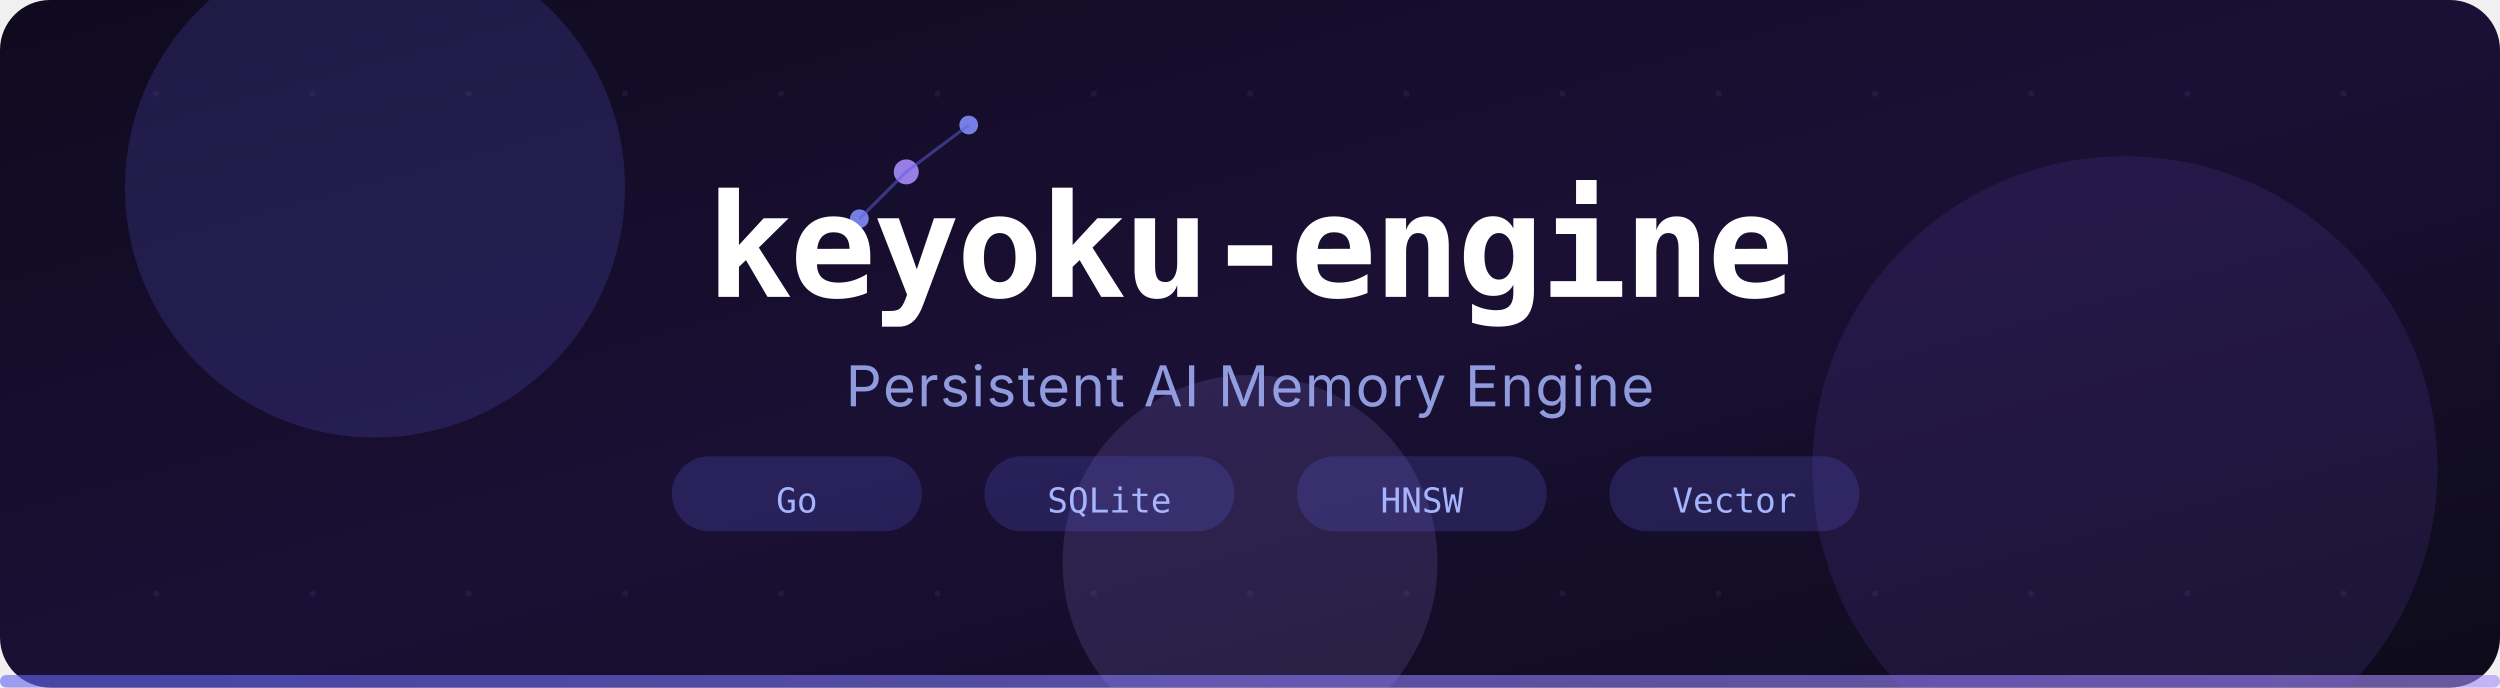
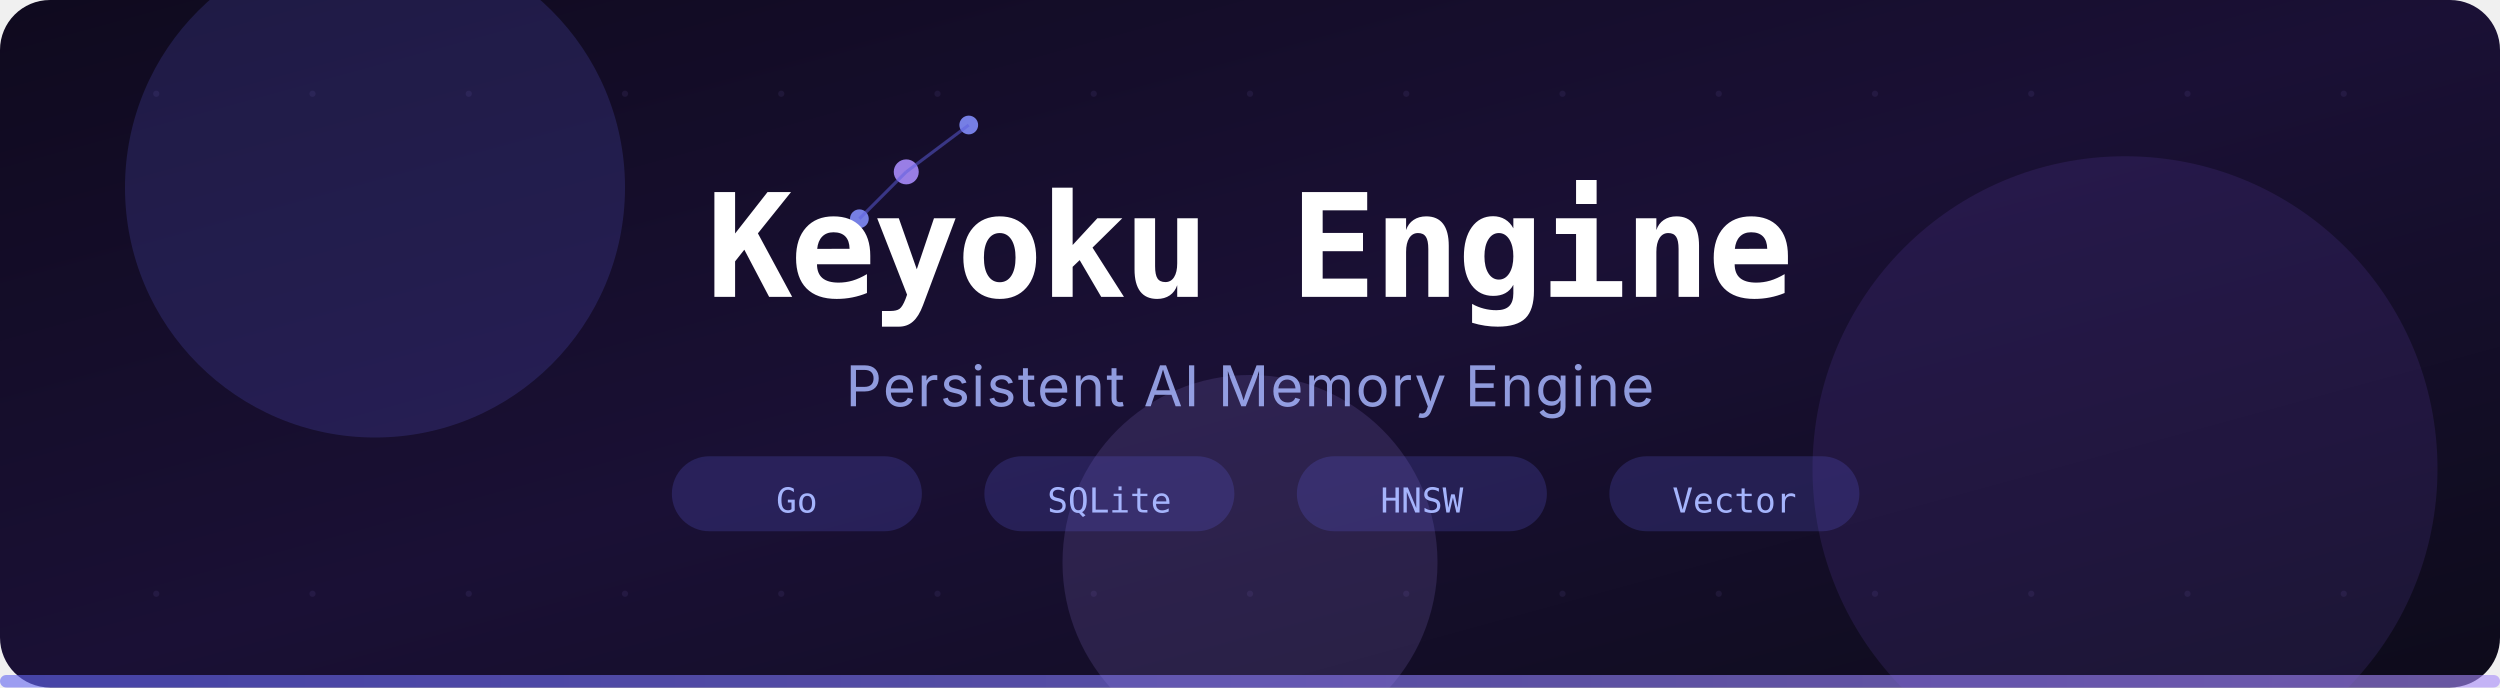
<svg xmlns="http://www.w3.org/2000/svg" width="800" height="220" viewBox="0 0 800 220">
  <defs>
    <linearGradient id="bg" x1="0%" y1="0%" x2="100%" y2="100%">
      <stop offset="0%" style="stop-color:#0f0a1e;stop-opacity:1" />
      <stop offset="50%" style="stop-color:#1a1035;stop-opacity:1" />
      <stop offset="100%" style="stop-color:#0d0b1a;stop-opacity:1" />
    </linearGradient>
    <linearGradient id="accent" x1="0%" y1="0%" x2="100%" y2="0%">
      <stop offset="0%" style="stop-color:#6366f1;stop-opacity:1" />
      <stop offset="100%" style="stop-color:#a78bfa;stop-opacity:1" />
    </linearGradient>
    <linearGradient id="glow" x1="0%" y1="0%" x2="100%" y2="0%">
      <stop offset="0%" style="stop-color:#6366f1;stop-opacity:0.15" />
      <stop offset="50%" style="stop-color:#8b5cf6;stop-opacity:0.25" />
      <stop offset="100%" style="stop-color:#a78bfa;stop-opacity:0.1" />
    </linearGradient>
  </defs>
  <style>
    .orb1 { animation: float1 6s ease-in-out infinite; }
    .orb2 { animation: float2 8s ease-in-out infinite; }
    .orb3 { animation: float3 7s ease-in-out infinite; }
    .particle { animation: drift 12s linear infinite; }
    @keyframes float1 {
      0%, 100% { transform: translate(0, 0); opacity: 0.18; }
      50% { transform: translate(10px, -8px); opacity: 0.3; }
    }
    @keyframes float2 {
      0%, 100% { transform: translate(0, 0); opacity: 0.12; }
      50% { transform: translate(-15px, 5px); opacity: 0.22; }
    }
    @keyframes float3 {
      0%, 100% { transform: translate(0, 0); opacity: 0.15; }
      50% { transform: translate(8px, 10px); opacity: 0.25; }
    }
    @keyframes drift {
      0% { transform: translateX(-40px); opacity: 0; }
      10% { opacity: 0.6; }
      90% { opacity: 0.6; }
      100% { transform: translateX(840px); opacity: 0; }
    }
  </style>
  <rect width="800" height="220" rx="16" fill="url(#bg)" />
  <rect x="0" y="216" width="800" height="4" rx="2" fill="url(#accent)" opacity="0.6" />
  <circle class="orb1" cx="120" cy="60" r="80" fill="#6366f1" opacity="0.18" />
  <circle class="orb2" cx="680" cy="150" r="100" fill="#8b5cf6" opacity="0.12" />
  <circle class="orb3" cx="400" cy="180" r="60" fill="#a78bfa" opacity="0.15" />
  <g opacity="0.08">
    <circle cx="50" cy="30" r="1" fill="#a78bfa" />
    <circle cx="100" cy="30" r="1" fill="#a78bfa" />
    <circle cx="150" cy="30" r="1" fill="#a78bfa" />
    <circle cx="200" cy="30" r="1" fill="#a78bfa" />
    <circle cx="250" cy="30" r="1" fill="#a78bfa" />
    <circle cx="300" cy="30" r="1" fill="#a78bfa" />
    <circle cx="350" cy="30" r="1" fill="#a78bfa" />
    <circle cx="400" cy="30" r="1" fill="#a78bfa" />
    <circle cx="450" cy="30" r="1" fill="#a78bfa" />
    <circle cx="500" cy="30" r="1" fill="#a78bfa" />
    <circle cx="550" cy="30" r="1" fill="#a78bfa" />
    <circle cx="600" cy="30" r="1" fill="#a78bfa" />
    <circle cx="650" cy="30" r="1" fill="#a78bfa" />
    <circle cx="700" cy="30" r="1" fill="#a78bfa" />
    <circle cx="750" cy="30" r="1" fill="#a78bfa" />
    <circle cx="50" cy="190" r="1" fill="#a78bfa" />
    <circle cx="100" cy="190" r="1" fill="#a78bfa" />
    <circle cx="150" cy="190" r="1" fill="#a78bfa" />
    <circle cx="200" cy="190" r="1" fill="#a78bfa" />
    <circle cx="250" cy="190" r="1" fill="#a78bfa" />
    <circle cx="300" cy="190" r="1" fill="#a78bfa" />
    <circle cx="350" cy="190" r="1" fill="#a78bfa" />
    <circle cx="400" cy="190" r="1" fill="#a78bfa" />
    <circle cx="450" cy="190" r="1" fill="#a78bfa" />
    <circle cx="500" cy="190" r="1" fill="#a78bfa" />
    <circle cx="550" cy="190" r="1" fill="#a78bfa" />
    <circle cx="600" cy="190" r="1" fill="#a78bfa" />
    <circle cx="650" cy="190" r="1" fill="#a78bfa" />
    <circle cx="700" cy="190" r="1" fill="#a78bfa" />
    <circle cx="750" cy="190" r="1" fill="#a78bfa" />
  </g>
  <circle class="particle" cx="0" cy="70" r="1.5" fill="#818cf8" opacity="0" />
  <circle class="particle" cx="0" cy="140" r="1" fill="#a78bfa" opacity="0" style="animation-delay: 4s" />
  <circle class="particle" cx="0" cy="100" r="1.2" fill="#6366f1" opacity="0" style="animation-delay: 8s" />
  <g transform="translate(290, 55)" opacity="0.9">
    <circle cx="0" cy="0" r="4" fill="#a78bfa" />
    <circle cx="20" cy="-15" r="3" fill="#818cf8" />
    <circle cx="-15" cy="15" r="3" fill="#818cf8" />
    <line x1="0" y1="0" x2="20" y2="-15" stroke="#6366f1" stroke-width="1" opacity="0.5" />
    <line x1="0" y1="0" x2="-15" y2="15" stroke="#6366f1" stroke-width="1" opacity="0.5" />
  </g>
  <text x="400" y="95" font-family="ui-monospace, 'SF Mono', 'Cascadia Code', 'Fira Code', Menlo, monospace" font-size="46" font-weight="700" fill="white" text-anchor="middle" letter-spacing="-1">
-     keyoku-engine
+     Keyoku Engine
  </text>
  <text x="400" y="130" font-family="ui-sans-serif, system-ui, -apple-system, 'Segoe UI', sans-serif" font-size="18" fill="#a5b4fc" text-anchor="middle" letter-spacing="0.5" opacity="0.85">
    Persistent AI Memory Engine
  </text>
  <g transform="translate(400, 160)" text-anchor="middle">
    <rect x="-185" y="-14" width="80" height="24" rx="12" fill="#6366f1" opacity="0.2" />
    <text x="-145" y="4" font-family="ui-monospace, monospace" font-size="11" fill="#a5b4fc">Go</text>
    <rect x="-85" y="-14" width="80" height="24" rx="12" fill="#6366f1" opacity="0.2" />
    <text x="-45" y="4" font-family="ui-monospace, monospace" font-size="11" fill="#a5b4fc">SQLite</text>
    <rect x="15" y="-14" width="80" height="24" rx="12" fill="#6366f1" opacity="0.2" />
    <text x="55" y="4" font-family="ui-monospace, monospace" font-size="11" fill="#a5b4fc">HNSW</text>
    <rect x="115" y="-14" width="80" height="24" rx="12" fill="#6366f1" opacity="0.2" />
    <text x="155" y="4" font-family="ui-monospace, monospace" font-size="11" fill="#a5b4fc">Vector</text>
  </g>
</svg>
